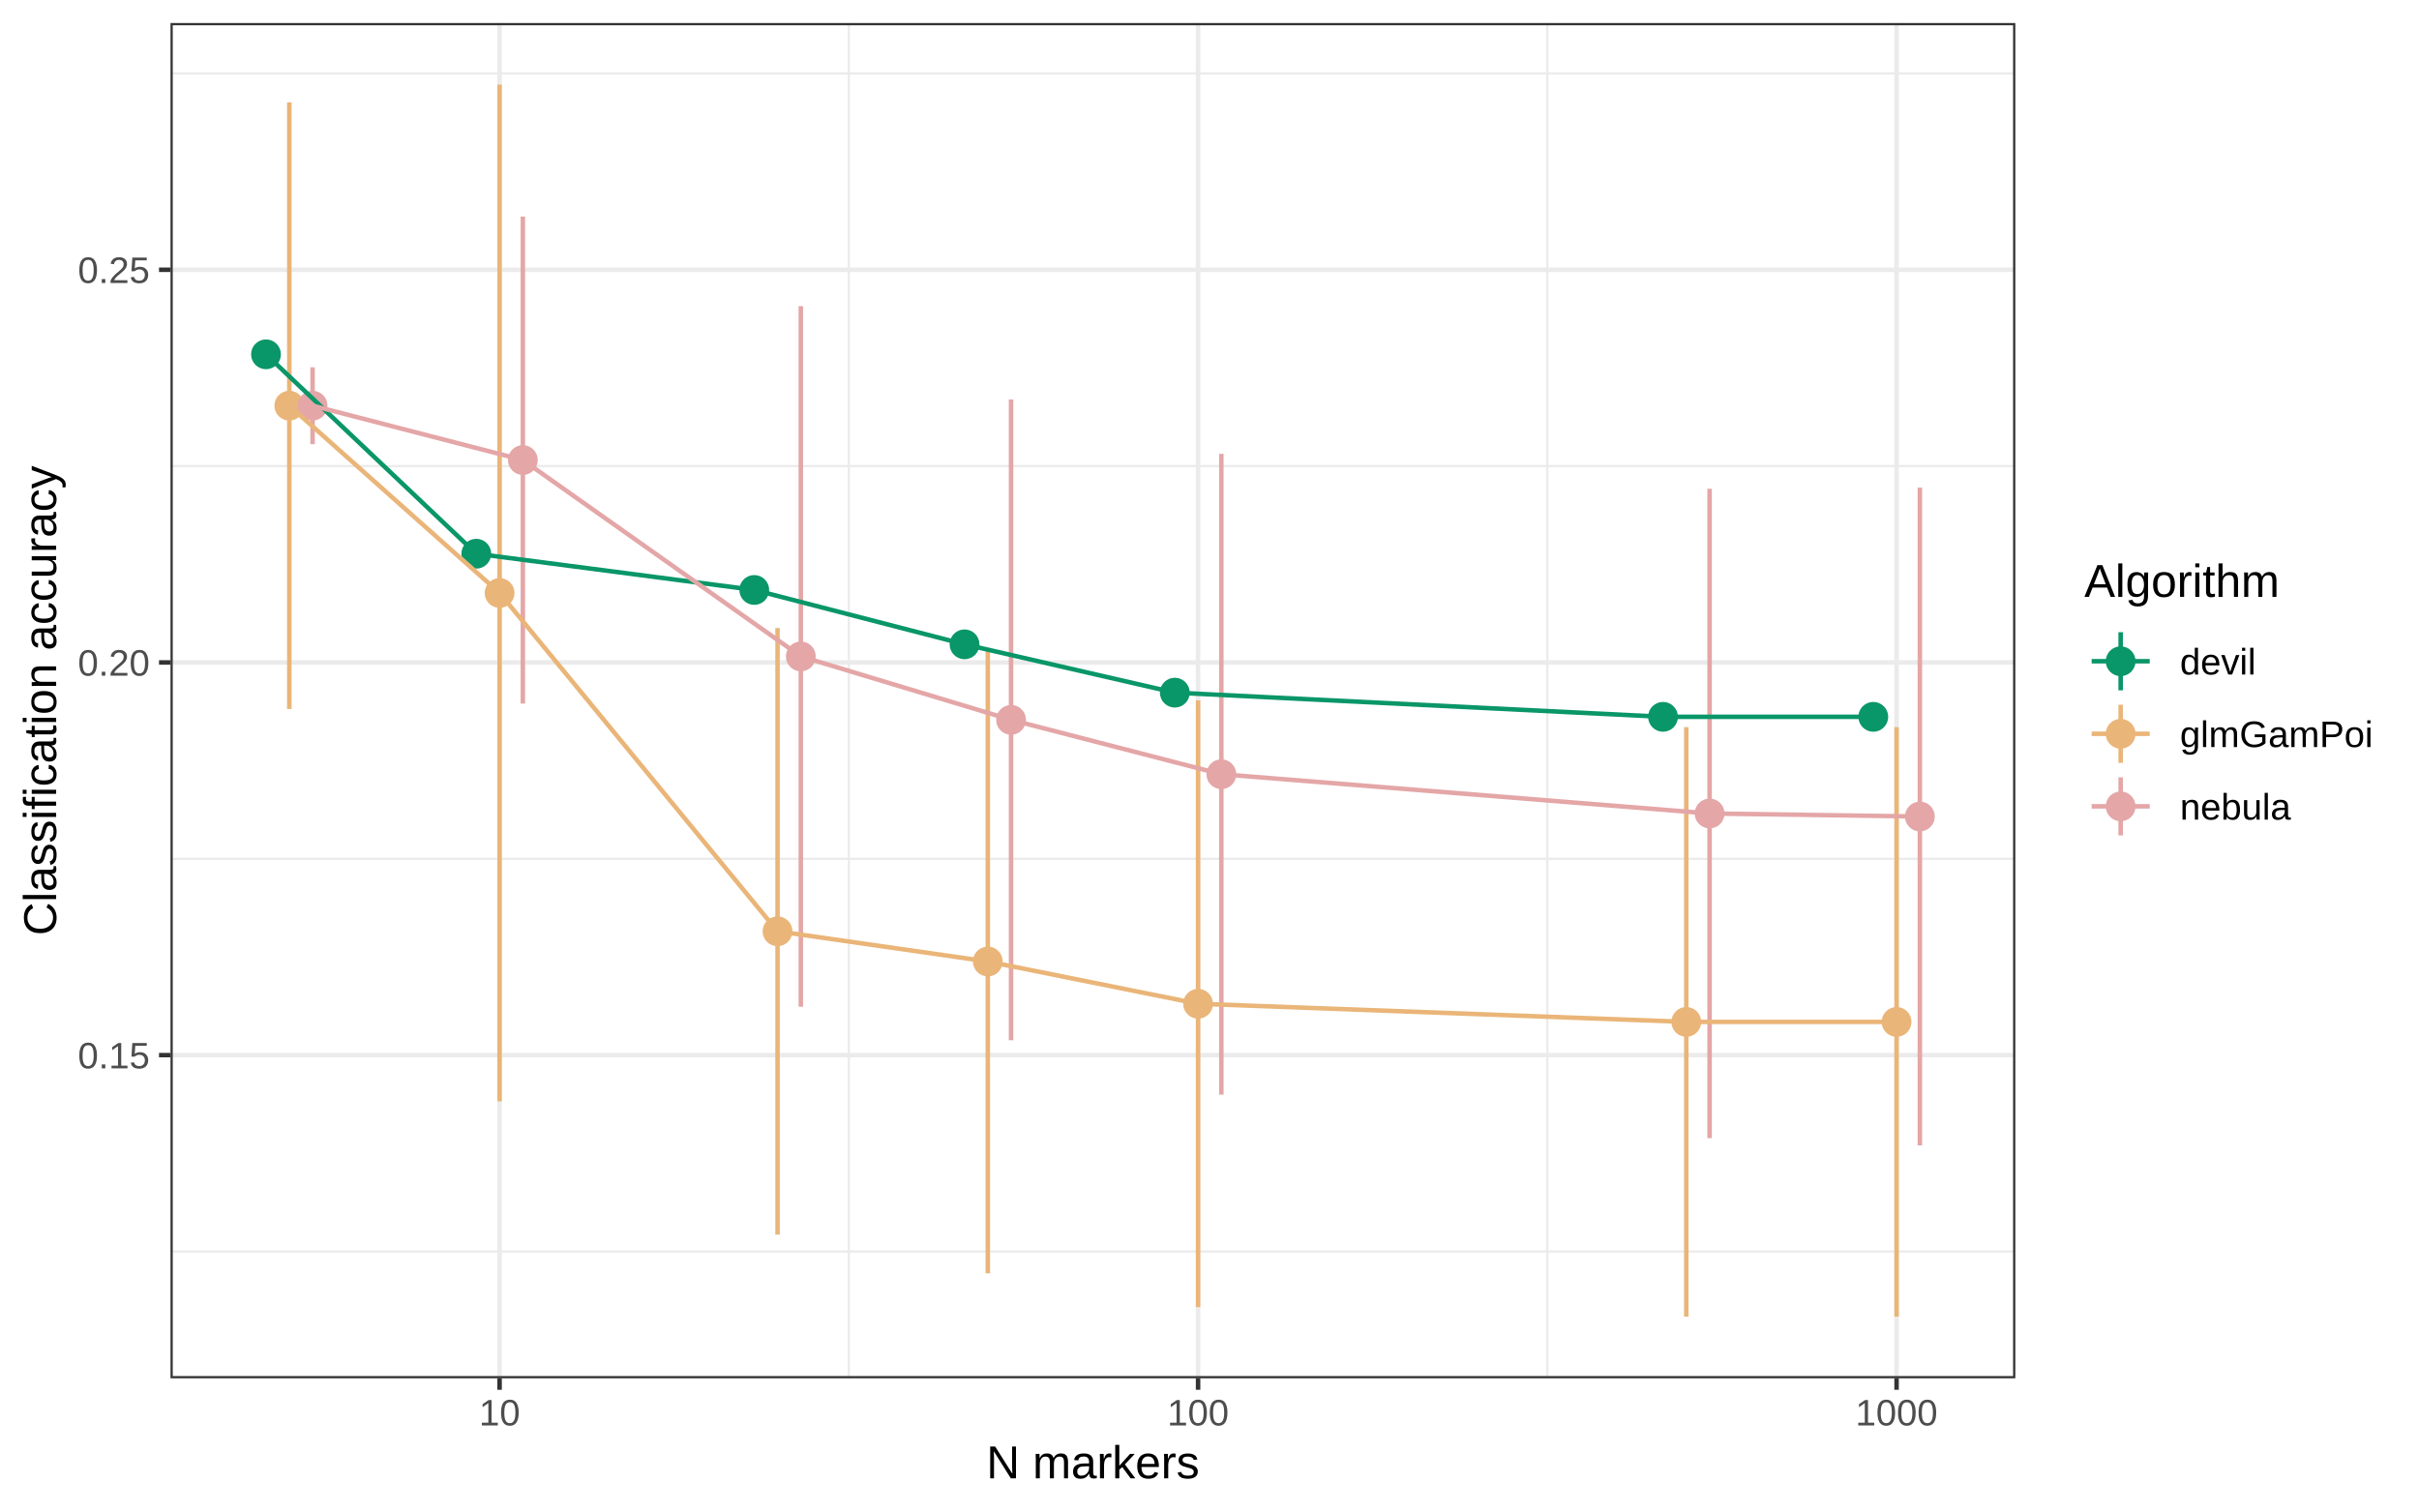
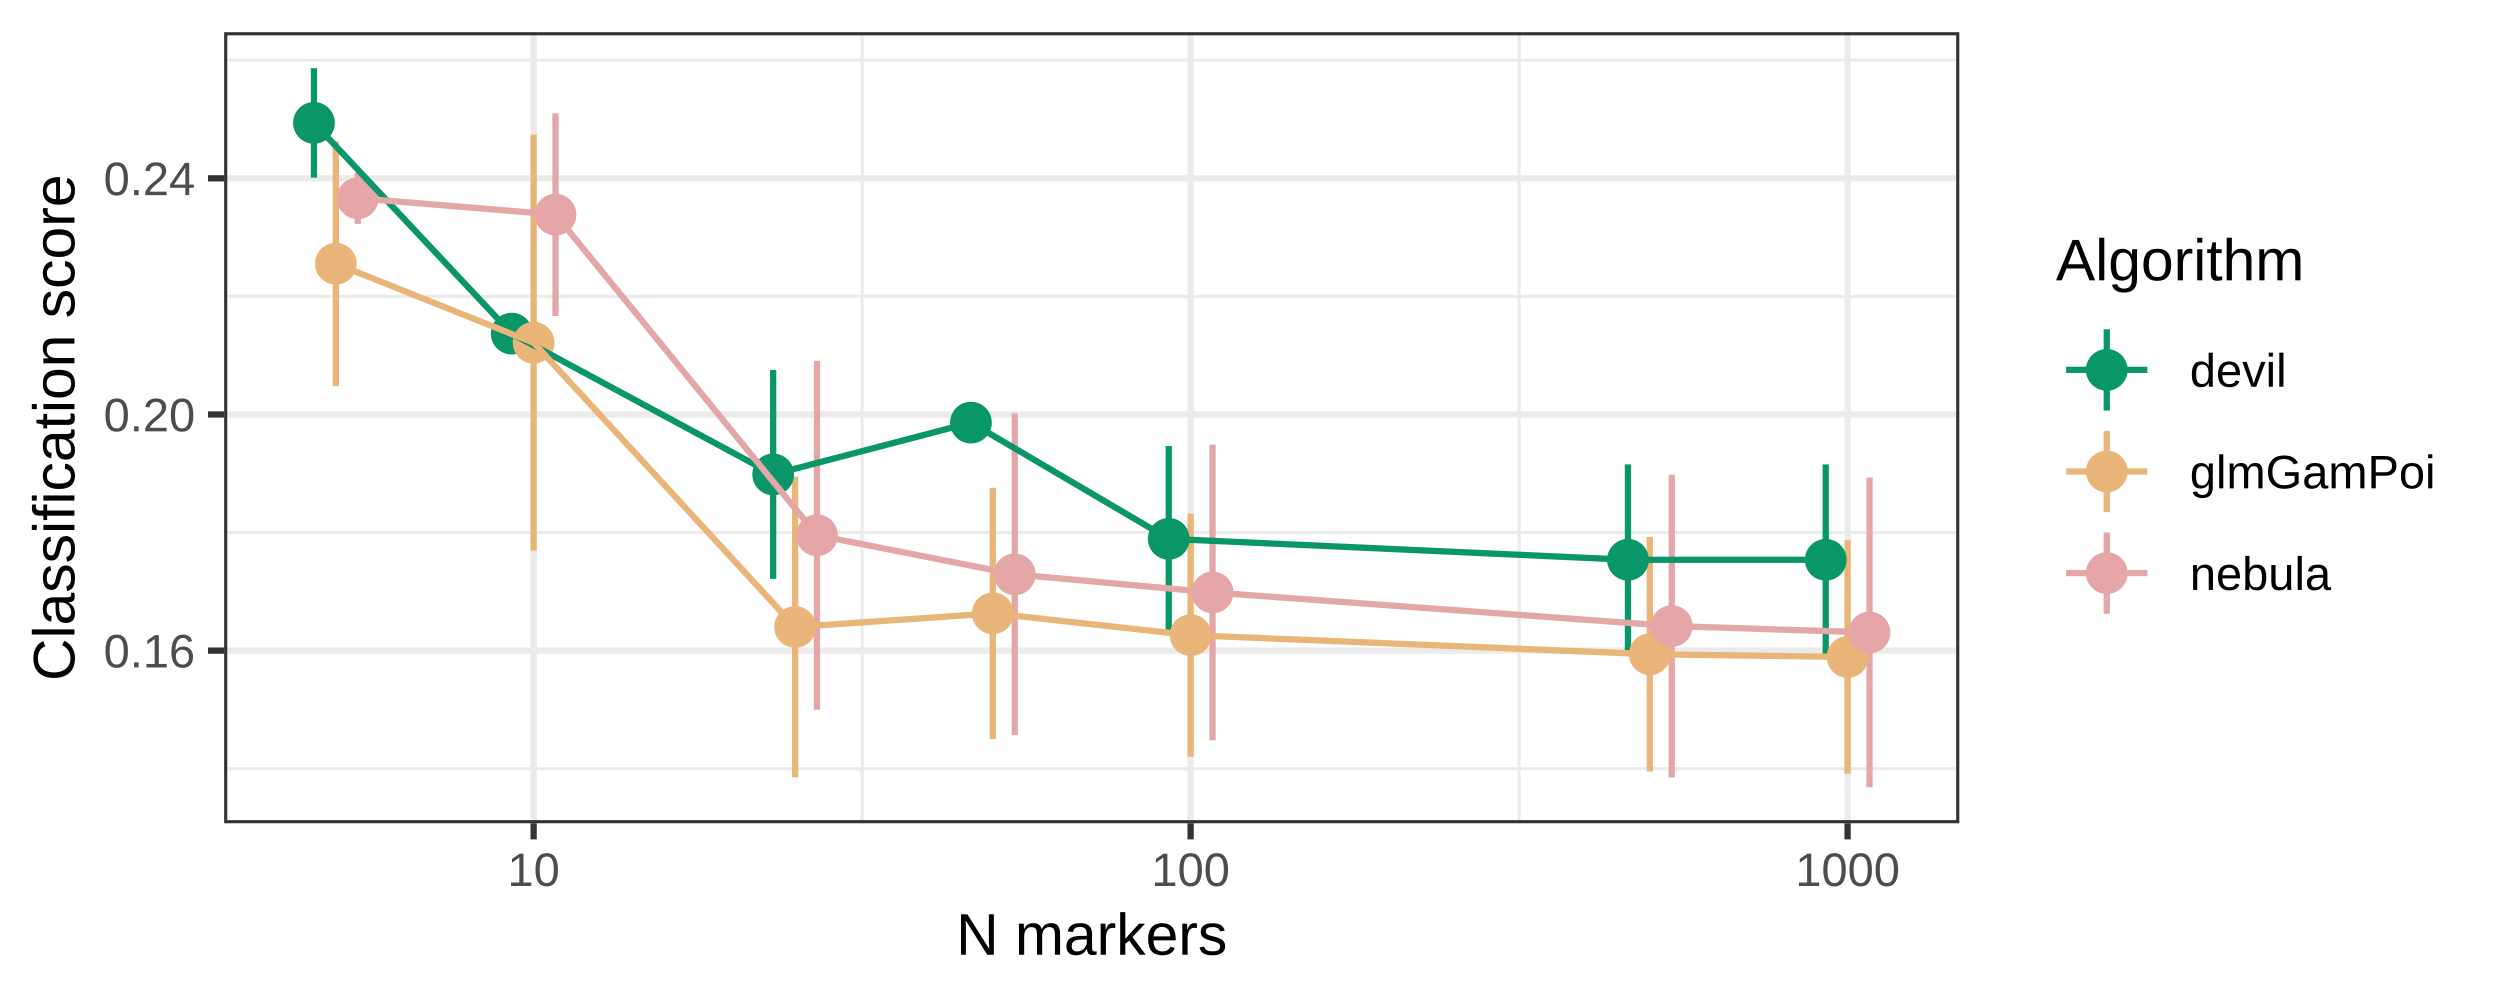
- <svg xmlns="http://www.w3.org/2000/svg" class="svglite" width="576.00pt" height="360.00pt" viewBox="0 0 576.00 360.00">
+ <svg xmlns="http://www.w3.org/2000/svg" class="svglite" width="425.20pt" height="170.08pt" viewBox="0 0 425.20 170.08">
  <defs>
    <style type="text/css">
    .svglite line, .svglite polyline, .svglite polygon, .svglite path, .svglite rect, .svglite circle {
      fill: none;
      stroke: #000000;
      stroke-linecap: round;
      stroke-linejoin: round;
      stroke-miterlimit: 10.00;
    }
    .svglite text {
      white-space: pre;
    }
  </style>
  </defs>
  <rect width="100%" height="100%" style="stroke: none; fill: #FFFFFF;" />
  <defs>
-     <clipPath id="cpMC4wMHw1NzYuMDB8MC4wMHwzNjAuMDA=">
-       <rect x="0.00" y="0.00" width="576.00" height="360.00" />
+     <clipPath id="cpMC4wMHw0MjUuMjB8MC4wMHwxNzAuMDg=">
+       <rect x="0.00" y="0.00" width="425.20" height="170.08" />
    </clipPath>
  </defs>
-   <g clip-path="url(#cpMC4wMHw1NzYuMDB8MC4wMHwzNjAuMDA=)">
-     <rect x="0.00" y="0.00" width="576.00" height="360.00" style="stroke-width: 1.07; stroke: #FFFFFF; fill: #FFFFFF;" />
+   <g clip-path="url(#cpMC4wMHw0MjUuMjB8MC4wMHwxNzAuMDg=)">
+     <rect x="0.00" y="0" width="425.20" height="170.08" style="stroke-width: 1.07; stroke: #FFFFFF; fill: #FFFFFF;" />
  </g>
  <defs>
-     <clipPath id="cpNDAuNjB8NDc5Ljg5fDUuNDh8MzI4LjI3">
-       <rect x="40.60" y="5.48" width="439.28" height="322.79" />
+     <clipPath id="cpMzguMTJ8MzMzLjI0fDUuNDh8MTQwLjAy">
+       <rect x="38.12" y="5.48" width="295.12" height="134.54" />
    </clipPath>
  </defs>
-   <g clip-path="url(#cpNDAuNjB8NDc5Ljg5fDUuNDh8MzI4LjI3)">
-     <rect x="40.60" y="5.48" width="439.28" height="322.79" style="stroke-width: 1.07; stroke: none; fill: #FFFFFF;" />
-     <polyline points="40.60,298.07 479.89,298.07 " style="stroke-width: 0.53; stroke: #EBEBEB; stroke-linecap: butt;" />
-     <polyline points="40.60,204.54 479.89,204.54 " style="stroke-width: 0.53; stroke: #EBEBEB; stroke-linecap: butt;" />
-     <polyline points="40.60,111.01 479.89,111.01 " style="stroke-width: 0.53; stroke: #EBEBEB; stroke-linecap: butt;" />
-     <polyline points="40.60,17.48 479.89,17.48 " style="stroke-width: 0.53; stroke: #EBEBEB; stroke-linecap: butt;" />
-     <polyline points="202.12,328.27 202.12,5.48 " style="stroke-width: 0.53; stroke: #EBEBEB; stroke-linecap: butt;" />
-     <polyline points="368.44,328.27 368.44,5.48 " style="stroke-width: 0.53; stroke: #EBEBEB; stroke-linecap: butt;" />
-     <polyline points="40.60,251.30 479.89,251.30 " style="stroke-width: 1.07; stroke: #EBEBEB; stroke-linecap: butt;" />
-     <polyline points="40.60,157.78 479.89,157.78 " style="stroke-width: 1.07; stroke: #EBEBEB; stroke-linecap: butt;" />
-     <polyline points="40.60,64.25 479.89,64.25 " style="stroke-width: 1.07; stroke: #EBEBEB; stroke-linecap: butt;" />
-     <polyline points="118.96,328.27 118.96,5.48 " style="stroke-width: 1.07; stroke: #EBEBEB; stroke-linecap: butt;" />
-     <polyline points="285.28,328.27 285.28,5.48 " style="stroke-width: 1.07; stroke: #EBEBEB; stroke-linecap: butt;" />
-     <polyline points="451.60,328.27 451.60,5.48 " style="stroke-width: 1.07; stroke: #EBEBEB; stroke-linecap: butt;" />
-     <line x1="63.34" y1="84.39" x2="63.34" y2="84.39" style="stroke-width: 1.07; stroke: #099668; stroke-linecap: butt;" />
-     <line x1="113.41" y1="131.88" x2="113.41" y2="131.88" style="stroke-width: 1.07; stroke: #099668; stroke-linecap: butt;" />
-     <line x1="179.60" y1="140.51" x2="179.60" y2="140.51" style="stroke-width: 1.07; stroke: #099668; stroke-linecap: butt;" />
-     <line x1="229.67" y1="153.46" x2="229.67" y2="153.46" style="stroke-width: 1.07; stroke: #099668; stroke-linecap: butt;" />
-     <line x1="279.74" y1="164.97" x2="279.74" y2="164.97" style="stroke-width: 1.07; stroke: #099668; stroke-linecap: butt;" />
-     <line x1="395.99" y1="170.73" x2="395.99" y2="170.73" style="stroke-width: 1.07; stroke: #099668; stroke-linecap: butt;" />
-     <line x1="446.06" y1="170.73" x2="446.06" y2="170.73" style="stroke-width: 1.07; stroke: #099668; stroke-linecap: butt;" />
-     <line x1="68.89" y1="168.86" x2="68.89" y2="24.38" style="stroke-width: 1.07; stroke: #EAB578; stroke-linecap: butt;" />
-     <line x1="118.96" y1="262.31" x2="118.96" y2="20.15" style="stroke-width: 1.07; stroke: #EAB578; stroke-linecap: butt;" />
-     <line x1="185.14" y1="294.05" x2="185.14" y2="149.57" style="stroke-width: 1.07; stroke: #EAB578; stroke-linecap: butt;" />
-     <line x1="235.21" y1="303.27" x2="235.21" y2="154.73" style="stroke-width: 1.07; stroke: #EAB578; stroke-linecap: butt;" />
-     <line x1="285.28" y1="311.31" x2="285.28" y2="166.83" style="stroke-width: 1.07; stroke: #EAB578; stroke-linecap: butt;" />
-     <line x1="401.53" y1="313.59" x2="401.53" y2="173.19" style="stroke-width: 1.07; stroke: #EAB578; stroke-linecap: butt;" />
-     <line x1="451.60" y1="313.59" x2="451.60" y2="173.19" style="stroke-width: 1.07; stroke: #EAB578; stroke-linecap: butt;" />
-     <line x1="74.43" y1="105.78" x2="74.43" y2="87.47" style="stroke-width: 1.07; stroke: #E4A6A7; stroke-linecap: butt;" />
-     <line x1="124.50" y1="167.57" x2="124.50" y2="51.58" style="stroke-width: 1.07; stroke: #E4A6A7; stroke-linecap: butt;" />
-     <line x1="190.69" y1="239.77" x2="190.69" y2="72.91" style="stroke-width: 1.07; stroke: #E4A6A7; stroke-linecap: butt;" />
-     <line x1="240.75" y1="247.75" x2="240.75" y2="95.14" style="stroke-width: 1.07; stroke: #E4A6A7; stroke-linecap: butt;" />
-     <line x1="290.82" y1="260.70" x2="290.82" y2="108.09" style="stroke-width: 1.07; stroke: #E4A6A7; stroke-linecap: butt;" />
-     <line x1="407.08" y1="271.07" x2="407.08" y2="116.42" style="stroke-width: 1.07; stroke: #E4A6A7; stroke-linecap: butt;" />
-     <line x1="457.15" y1="272.81" x2="457.15" y2="116.12" style="stroke-width: 1.07; stroke: #E4A6A7; stroke-linecap: butt;" />
-     <circle cx="63.34" cy="84.39" r="2.84" style="stroke-width: 1.42; stroke: #099668; fill: #099668;" />
-     <circle cx="113.41" cy="131.88" r="2.84" style="stroke-width: 1.42; stroke: #099668; fill: #099668;" />
-     <circle cx="179.60" cy="140.51" r="2.84" style="stroke-width: 1.42; stroke: #099668; fill: #099668;" />
-     <circle cx="229.67" cy="153.46" r="2.84" style="stroke-width: 1.42; stroke: #099668; fill: #099668;" />
-     <circle cx="279.74" cy="164.97" r="2.84" style="stroke-width: 1.42; stroke: #099668; fill: #099668;" />
-     <circle cx="395.99" cy="170.73" r="2.84" style="stroke-width: 1.42; stroke: #099668; fill: #099668;" />
-     <circle cx="446.06" cy="170.73" r="2.84" style="stroke-width: 1.42; stroke: #099668; fill: #099668;" />
-     <circle cx="68.89" cy="96.62" r="2.84" style="stroke-width: 1.42; stroke: #EAB578; fill: #EAB578;" />
-     <circle cx="118.96" cy="141.23" r="2.84" style="stroke-width: 1.42; stroke: #EAB578; fill: #EAB578;" />
-     <circle cx="185.14" cy="221.81" r="2.84" style="stroke-width: 1.42; stroke: #EAB578; fill: #EAB578;" />
-     <circle cx="235.21" cy="229.00" r="2.84" style="stroke-width: 1.42; stroke: #EAB578; fill: #EAB578;" />
-     <circle cx="285.28" cy="239.07" r="2.84" style="stroke-width: 1.42; stroke: #EAB578; fill: #EAB578;" />
-     <circle cx="401.53" cy="243.39" r="2.84" style="stroke-width: 1.42; stroke: #EAB578; fill: #EAB578;" />
-     <circle cx="451.60" cy="243.39" r="2.84" style="stroke-width: 1.42; stroke: #EAB578; fill: #EAB578;" />
-     <circle cx="74.43" cy="96.62" r="2.84" style="stroke-width: 1.42; stroke: #E4A6A7; fill: #E4A6A7;" />
-     <circle cx="124.50" cy="109.57" r="2.84" style="stroke-width: 1.42; stroke: #E4A6A7; fill: #E4A6A7;" />
-     <circle cx="190.69" cy="156.34" r="2.84" style="stroke-width: 1.42; stroke: #E4A6A7; fill: #E4A6A7;" />
-     <circle cx="240.75" cy="171.45" r="2.84" style="stroke-width: 1.42; stroke: #E4A6A7; fill: #E4A6A7;" />
-     <circle cx="290.82" cy="184.40" r="2.84" style="stroke-width: 1.42; stroke: #E4A6A7; fill: #E4A6A7;" />
-     <circle cx="407.08" cy="193.75" r="2.84" style="stroke-width: 1.42; stroke: #E4A6A7; fill: #E4A6A7;" />
-     <circle cx="457.15" cy="194.47" r="2.84" style="stroke-width: 1.42; stroke: #E4A6A7; fill: #E4A6A7;" />
-     <polyline points="63.34,84.39 113.41,131.88 179.60,140.51 229.67,153.46 279.74,164.97 395.99,170.73 446.06,170.73 " style="stroke-width: 1.07; stroke: #099668; stroke-linecap: butt;" />
-     <polyline points="68.89,96.62 118.96,141.23 185.14,221.81 235.21,229.00 285.28,239.07 401.53,243.39 451.60,243.39 " style="stroke-width: 1.07; stroke: #EAB578; stroke-linecap: butt;" />
-     <polyline points="74.43,96.62 124.50,109.57 190.69,156.34 240.75,171.45 290.82,184.40 407.08,193.75 457.15,194.47 " style="stroke-width: 1.07; stroke: #E4A6A7; stroke-linecap: butt;" />
-     <rect x="40.60" y="5.48" width="439.28" height="322.79" style="stroke-width: 1.07; stroke: #333333;" />
+   <g clip-path="url(#cpMzguMTJ8MzMzLjI0fDUuNDh8MTQwLjAy)">
+     <rect x="38.12" y="5.48" width="295.12" height="134.54" style="stroke-width: 1.07; stroke: none; fill: #FFFFFF;" />
+     <polyline points="38.12,130.74 333.24,130.74 " style="stroke-width: 0.53; stroke: #EBEBEB; stroke-linecap: butt;" />
+     <polyline points="38.12,90.57 333.24,90.57 " style="stroke-width: 0.53; stroke: #EBEBEB; stroke-linecap: butt;" />
+     <polyline points="38.12,50.41 333.24,50.41 " style="stroke-width: 0.53; stroke: #EBEBEB; stroke-linecap: butt;" />
+     <polyline points="38.12,10.24 333.24,10.24 " style="stroke-width: 0.53; stroke: #EBEBEB; stroke-linecap: butt;" />
+     <polyline points="146.63,140.02 146.63,5.48 " style="stroke-width: 0.53; stroke: #EBEBEB; stroke-linecap: butt;" />
+     <polyline points="258.37,140.02 258.37,5.48 " style="stroke-width: 0.53; stroke: #EBEBEB; stroke-linecap: butt;" />
+     <polyline points="38.12,110.66 333.24,110.66 " style="stroke-width: 1.07; stroke: #EBEBEB; stroke-linecap: butt;" />
+     <polyline points="38.12,70.49 333.24,70.49 " style="stroke-width: 1.07; stroke: #EBEBEB; stroke-linecap: butt;" />
+     <polyline points="38.12,30.33 333.24,30.33 " style="stroke-width: 1.07; stroke: #EBEBEB; stroke-linecap: butt;" />
+     <polyline points="90.76,140.02 90.76,5.48 " style="stroke-width: 1.07; stroke: #EBEBEB; stroke-linecap: butt;" />
+     <polyline points="202.50,140.02 202.50,5.48 " style="stroke-width: 1.07; stroke: #EBEBEB; stroke-linecap: butt;" />
+     <polyline points="314.24,140.02 314.24,5.48 " style="stroke-width: 1.07; stroke: #EBEBEB; stroke-linecap: butt;" />
+     <line x1="53.40" y1="30.21" x2="53.40" y2="11.60" style="stroke-width: 1.07; stroke: #099668; stroke-linecap: butt;" />
+     <line x1="87.03" y1="58.01" x2="87.03" y2="55.47" style="stroke-width: 1.07; stroke: #099668; stroke-linecap: butt;" />
+     <line x1="131.50" y1="98.45" x2="131.50" y2="62.92" style="stroke-width: 1.07; stroke: #099668; stroke-linecap: butt;" />
+     <line x1="165.14" y1="75.27" x2="165.14" y2="68.50" style="stroke-width: 1.07; stroke: #099668; stroke-linecap: butt;" />
+     <line x1="198.78" y1="107.45" x2="198.78" y2="75.86" style="stroke-width: 1.07; stroke: #099668; stroke-linecap: butt;" />
+     <line x1="276.88" y1="111.43" x2="276.88" y2="78.99" style="stroke-width: 1.07; stroke: #099668; stroke-linecap: butt;" />
+     <line x1="310.52" y1="111.43" x2="310.52" y2="78.99" style="stroke-width: 1.07; stroke: #099668; stroke-linecap: butt;" />
+     <line x1="57.12" y1="65.66" x2="57.12" y2="24.03" style="stroke-width: 1.07; stroke: #EAB578; stroke-linecap: butt;" />
+     <line x1="90.76" y1="93.66" x2="90.76" y2="22.91" style="stroke-width: 1.07; stroke: #EAB578; stroke-linecap: butt;" />
+     <line x1="135.23" y1="132.20" x2="135.23" y2="81.08" style="stroke-width: 1.07; stroke: #EAB578; stroke-linecap: butt;" />
+     <line x1="168.86" y1="125.69" x2="168.86" y2="82.96" style="stroke-width: 1.07; stroke: #EAB578; stroke-linecap: butt;" />
+     <line x1="202.50" y1="128.71" x2="202.50" y2="87.35" style="stroke-width: 1.07; stroke: #EAB578; stroke-linecap: butt;" />
+     <line x1="280.60" y1="131.22" x2="280.60" y2="91.32" style="stroke-width: 1.07; stroke: #EAB578; stroke-linecap: butt;" />
+     <line x1="314.24" y1="131.59" x2="314.24" y2="91.88" style="stroke-width: 1.07; stroke: #EAB578; stroke-linecap: butt;" />
+     <line x1="60.85" y1="38.08" x2="60.85" y2="29.37" style="stroke-width: 1.07; stroke: #E4A6A7; stroke-linecap: butt;" />
+     <line x1="94.48" y1="53.74" x2="94.48" y2="19.27" style="stroke-width: 1.07; stroke: #E4A6A7; stroke-linecap: butt;" />
+     <line x1="138.95" y1="120.70" x2="138.95" y2="61.37" style="stroke-width: 1.07; stroke: #E4A6A7; stroke-linecap: butt;" />
+     <line x1="172.59" y1="125.03" x2="172.59" y2="70.33" style="stroke-width: 1.07; stroke: #E4A6A7; stroke-linecap: butt;" />
+     <line x1="206.23" y1="125.92" x2="206.23" y2="75.62" style="stroke-width: 1.07; stroke: #E4A6A7; stroke-linecap: butt;" />
+     <line x1="284.33" y1="132.23" x2="284.33" y2="80.74" style="stroke-width: 1.07; stroke: #E4A6A7; stroke-linecap: butt;" />
+     <line x1="317.97" y1="133.91" x2="317.97" y2="81.22" style="stroke-width: 1.07; stroke: #E4A6A7; stroke-linecap: butt;" />
+     <circle cx="53.40" cy="20.90" r="2.84" style="stroke-width: 1.42; stroke: #099668; fill: #099668;" />
+     <circle cx="87.03" cy="56.74" r="2.84" style="stroke-width: 1.42; stroke: #099668; fill: #099668;" />
+     <circle cx="131.50" cy="80.69" r="2.84" style="stroke-width: 1.42; stroke: #099668; fill: #099668;" />
+     <circle cx="165.14" cy="71.88" r="2.84" style="stroke-width: 1.42; stroke: #099668; fill: #099668;" />
+     <circle cx="198.78" cy="91.65" r="2.84" style="stroke-width: 1.42; stroke: #099668; fill: #099668;" />
+     <circle cx="276.88" cy="95.21" r="2.84" style="stroke-width: 1.42; stroke: #099668; fill: #099668;" />
+     <circle cx="310.52" cy="95.21" r="2.84" style="stroke-width: 1.42; stroke: #099668; fill: #099668;" />
+     <circle cx="57.12" cy="44.85" r="2.84" style="stroke-width: 1.42; stroke: #EAB578; fill: #EAB578;" />
+     <circle cx="90.76" cy="58.29" r="2.84" style="stroke-width: 1.42; stroke: #EAB578; fill: #EAB578;" />
+     <circle cx="135.23" cy="106.64" r="2.84" style="stroke-width: 1.42; stroke: #EAB578; fill: #EAB578;" />
+     <circle cx="168.86" cy="104.32" r="2.84" style="stroke-width: 1.42; stroke: #EAB578; fill: #EAB578;" />
+     <circle cx="202.50" cy="108.03" r="2.84" style="stroke-width: 1.42; stroke: #EAB578; fill: #EAB578;" />
+     <circle cx="280.60" cy="111.27" r="2.84" style="stroke-width: 1.42; stroke: #EAB578; fill: #EAB578;" />
+     <circle cx="314.24" cy="111.74" r="2.84" style="stroke-width: 1.42; stroke: #EAB578; fill: #EAB578;" />
+     <circle cx="60.85" cy="33.72" r="2.84" style="stroke-width: 1.42; stroke: #E4A6A7; fill: #E4A6A7;" />
+     <circle cx="94.48" cy="36.50" r="2.84" style="stroke-width: 1.42; stroke: #E4A6A7; fill: #E4A6A7;" />
+     <circle cx="138.95" cy="91.04" r="2.84" style="stroke-width: 1.42; stroke: #E4A6A7; fill: #E4A6A7;" />
+     <circle cx="172.59" cy="97.68" r="2.84" style="stroke-width: 1.42; stroke: #E4A6A7; fill: #E4A6A7;" />
+     <circle cx="206.23" cy="100.77" r="2.84" style="stroke-width: 1.42; stroke: #E4A6A7; fill: #E4A6A7;" />
+     <circle cx="284.33" cy="106.48" r="2.84" style="stroke-width: 1.42; stroke: #E4A6A7; fill: #E4A6A7;" />
+     <circle cx="317.97" cy="107.57" r="2.84" style="stroke-width: 1.42; stroke: #E4A6A7; fill: #E4A6A7;" />
+     <polyline points="53.40,20.90 87.03,56.74 131.50,80.69 165.14,71.88 198.78,91.65 276.88,95.21 310.52,95.21 " style="stroke-width: 1.07; stroke: #099668; stroke-linecap: butt;" />
+     <polyline points="57.12,44.85 90.76,58.29 135.23,106.64 168.86,104.32 202.50,108.03 280.60,111.27 314.24,111.74 " style="stroke-width: 1.07; stroke: #EAB578; stroke-linecap: butt;" />
+     <polyline points="60.85,33.72 94.48,36.50 138.95,91.04 172.59,97.68 206.23,100.77 284.33,106.48 317.97,107.57 " style="stroke-width: 1.07; stroke: #E4A6A7; stroke-linecap: butt;" />
+     <rect x="38.12" y="5.48" width="295.12" height="134.54" style="stroke-width: 1.07; stroke: #333333;" />
  </g>
-   <g clip-path="url(#cpMC4wMHw1NzYuMDB8MC4wMHwzNjAuMDA=)">
-     <text x="35.67" y="254.46" text-anchor="end" style="font-size: 8.80px;fill: #4D4D4D; font-family: &quot;Arial&quot;;" textLength="17.13px" lengthAdjust="spacingAndGlyphs">0.15</text>
-     <text x="35.67" y="160.93" text-anchor="end" style="font-size: 8.80px;fill: #4D4D4D; font-family: &quot;Arial&quot;;" textLength="17.13px" lengthAdjust="spacingAndGlyphs">0.20</text>
-     <text x="35.67" y="67.40" text-anchor="end" style="font-size: 8.80px;fill: #4D4D4D; font-family: &quot;Arial&quot;;" textLength="17.13px" lengthAdjust="spacingAndGlyphs">0.25</text>
-     <polyline points="37.86,251.30 40.60,251.30 " style="stroke-width: 1.07; stroke: #333333; stroke-linecap: butt;" />
-     <polyline points="37.86,157.78 40.60,157.78 " style="stroke-width: 1.07; stroke: #333333; stroke-linecap: butt;" />
-     <polyline points="37.86,64.25 40.60,64.25 " style="stroke-width: 1.07; stroke: #333333; stroke-linecap: butt;" />
-     <polyline points="118.96,331.01 118.96,328.27 " style="stroke-width: 1.07; stroke: #333333; stroke-linecap: butt;" />
-     <polyline points="285.28,331.01 285.28,328.27 " style="stroke-width: 1.07; stroke: #333333; stroke-linecap: butt;" />
-     <polyline points="451.60,331.01 451.60,328.27 " style="stroke-width: 1.07; stroke: #333333; stroke-linecap: butt;" />
-     <text x="118.96" y="339.50" text-anchor="middle" style="font-size: 8.80px;fill: #4D4D4D; font-family: &quot;Arial&quot;;" textLength="9.79px" lengthAdjust="spacingAndGlyphs">10</text>
-     <text x="285.28" y="339.50" text-anchor="middle" style="font-size: 8.80px;fill: #4D4D4D; font-family: &quot;Arial&quot;;" textLength="14.69px" lengthAdjust="spacingAndGlyphs">100</text>
-     <text x="451.60" y="339.50" text-anchor="middle" style="font-size: 8.80px;fill: #4D4D4D; font-family: &quot;Arial&quot;;" textLength="19.58px" lengthAdjust="spacingAndGlyphs">1000</text>
-     <text x="260.24" y="352.09" text-anchor="middle" style="font-size: 11.00px; font-family: &quot;Arial&quot;;" textLength="50.73px" lengthAdjust="spacingAndGlyphs">N markers</text>
-     <text transform="translate(13.37,166.87) rotate(-90)" text-anchor="middle" style="font-size: 11.00px; font-family: &quot;Arial&quot;;" textLength="111.87px" lengthAdjust="spacingAndGlyphs">Classification accuracy</text>
-     <rect x="490.84" y="127.57" width="79.68" height="78.60" style="stroke-width: 1.07; stroke: none; fill: #FFFFFF;" />
-     <text x="496.32" y="142.16" style="font-size: 11.00px; font-family: &quot;Arial&quot;;" textLength="46.46px" lengthAdjust="spacingAndGlyphs">Algorithm</text>
-     <rect x="496.32" y="148.85" width="17.28" height="17.28" style="stroke-width: 1.07; stroke: none; fill: #FFFFFF;" />
-     <line x1="504.96" y1="164.41" x2="504.96" y2="150.58" style="stroke-width: 1.07; stroke: #099668; stroke-linecap: butt;" />
-     <circle cx="504.96" cy="157.49" r="2.84" style="stroke-width: 1.42; stroke: #099668; fill: #099668;" />
-     <line x1="498.05" y1="157.49" x2="511.88" y2="157.49" style="stroke-width: 1.07; stroke: #099668; stroke-linecap: butt;" />
-     <rect x="496.32" y="166.13" width="17.28" height="17.28" style="stroke-width: 1.07; stroke: none; fill: #FFFFFF;" />
-     <line x1="504.96" y1="181.69" x2="504.96" y2="167.86" style="stroke-width: 1.07; stroke: #EAB578; stroke-linecap: butt;" />
-     <circle cx="504.96" cy="174.77" r="2.84" style="stroke-width: 1.42; stroke: #EAB578; fill: #EAB578;" />
-     <line x1="498.05" y1="174.77" x2="511.88" y2="174.77" style="stroke-width: 1.07; stroke: #EAB578; stroke-linecap: butt;" />
-     <rect x="496.32" y="183.41" width="17.28" height="17.28" style="stroke-width: 1.07; stroke: none; fill: #FFFFFF;" />
-     <line x1="504.96" y1="198.97" x2="504.96" y2="185.14" style="stroke-width: 1.07; stroke: #E4A6A7; stroke-linecap: butt;" />
-     <circle cx="504.96" cy="192.05" r="2.84" style="stroke-width: 1.42; stroke: #E4A6A7; fill: #E4A6A7;" />
-     <line x1="498.05" y1="192.05" x2="511.88" y2="192.05" style="stroke-width: 1.07; stroke: #E4A6A7; stroke-linecap: butt;" />
-     <text x="519.08" y="160.65" style="font-size: 8.80px; font-family: &quot;Arial&quot;;" textLength="18.09px" lengthAdjust="spacingAndGlyphs">devil</text>
-     <text x="519.08" y="177.93" style="font-size: 8.80px; font-family: &quot;Arial&quot;;" textLength="45.96px" lengthAdjust="spacingAndGlyphs">glmGamPoi</text>
-     <text x="519.08" y="195.21" style="font-size: 8.80px; font-family: &quot;Arial&quot;;" textLength="26.43px" lengthAdjust="spacingAndGlyphs">nebula</text>
+   <g clip-path="url(#cpMC4wMHw0MjUuMjB8MC4wMHwxNzAuMDg=)">
+     <text x="33.19" y="113.52" text-anchor="end" style="font-size: 8.00px;fill: #4D4D4D; font-family: &quot;Arial&quot;;" textLength="15.57px" lengthAdjust="spacingAndGlyphs">0.16</text>
+     <text x="33.19" y="73.36" text-anchor="end" style="font-size: 8.00px;fill: #4D4D4D; font-family: &quot;Arial&quot;;" textLength="15.57px" lengthAdjust="spacingAndGlyphs">0.20</text>
+     <text x="33.19" y="33.19" text-anchor="end" style="font-size: 8.00px;fill: #4D4D4D; font-family: &quot;Arial&quot;;" textLength="15.57px" lengthAdjust="spacingAndGlyphs">0.24</text>
+     <polyline points="35.38,110.66 38.12,110.66 " style="stroke-width: 1.07; stroke: #333333; stroke-linecap: butt;" />
+     <polyline points="35.38,70.49 38.12,70.49 " style="stroke-width: 1.07; stroke: #333333; stroke-linecap: butt;" />
+     <polyline points="35.38,30.33 38.12,30.33 " style="stroke-width: 1.07; stroke: #333333; stroke-linecap: butt;" />
+     <polyline points="90.76,142.76 90.76,140.02 " style="stroke-width: 1.07; stroke: #333333; stroke-linecap: butt;" />
+     <polyline points="202.50,142.76 202.50,140.02 " style="stroke-width: 1.07; stroke: #333333; stroke-linecap: butt;" />
+     <polyline points="314.24,142.76 314.24,140.02 " style="stroke-width: 1.07; stroke: #333333; stroke-linecap: butt;" />
+     <text x="90.76" y="150.69" text-anchor="middle" style="font-size: 8.00px;fill: #4D4D4D; font-family: &quot;Arial&quot;;" textLength="8.90px" lengthAdjust="spacingAndGlyphs">10</text>
+     <text x="202.50" y="150.69" text-anchor="middle" style="font-size: 8.00px;fill: #4D4D4D; font-family: &quot;Arial&quot;;" textLength="13.35px" lengthAdjust="spacingAndGlyphs">100</text>
+     <text x="314.24" y="150.69" text-anchor="middle" style="font-size: 8.00px;fill: #4D4D4D; font-family: &quot;Arial&quot;;" textLength="17.80px" lengthAdjust="spacingAndGlyphs">1000</text>
+     <text x="185.68" y="162.38" text-anchor="middle" style="font-size: 10.00px; font-family: &quot;Arial&quot;;" textLength="46.11px" lengthAdjust="spacingAndGlyphs">N markers</text>
+     <text transform="translate(12.66,72.75) rotate(-90)" text-anchor="middle" style="font-size: 10.00px; font-family: &quot;Arial&quot;;" textLength="86.13px" lengthAdjust="spacingAndGlyphs">Classification score</text>
+     <rect x="344.20" y="33.91" width="75.51" height="77.67" style="stroke-width: 1.07; stroke: none; fill: #FFFFFF;" />
+     <text x="349.68" y="47.68" style="font-size: 10.00px; font-family: &quot;Arial&quot;;" textLength="42.24px" lengthAdjust="spacingAndGlyphs">Algorithm</text>
+     <rect x="349.68" y="54.27" width="17.28" height="17.28" style="stroke-width: 1.07; stroke: none; fill: #FFFFFF;" />
+     <line x1="358.32" y1="69.82" x2="358.32" y2="56.00" style="stroke-width: 1.07; stroke: #099668; stroke-linecap: butt;" />
+     <circle cx="358.32" cy="62.91" r="2.84" style="stroke-width: 1.42; stroke: #099668; fill: #099668;" />
+     <line x1="351.41" y1="62.91" x2="365.23" y2="62.91" style="stroke-width: 1.07; stroke: #099668; stroke-linecap: butt;" />
+     <rect x="349.68" y="71.55" width="17.28" height="17.28" style="stroke-width: 1.07; stroke: none; fill: #FFFFFF;" />
+     <line x1="358.32" y1="87.10" x2="358.32" y2="73.28" style="stroke-width: 1.07; stroke: #EAB578; stroke-linecap: butt;" />
+     <circle cx="358.32" cy="80.19" r="2.84" style="stroke-width: 1.42; stroke: #EAB578; fill: #EAB578;" />
+     <line x1="351.41" y1="80.19" x2="365.23" y2="80.19" style="stroke-width: 1.07; stroke: #EAB578; stroke-linecap: butt;" />
+     <rect x="349.68" y="88.83" width="17.28" height="17.28" style="stroke-width: 1.07; stroke: none; fill: #FFFFFF;" />
+     <line x1="358.32" y1="104.38" x2="358.32" y2="90.56" style="stroke-width: 1.07; stroke: #E4A6A7; stroke-linecap: butt;" />
+     <circle cx="358.32" cy="97.47" r="2.84" style="stroke-width: 1.42; stroke: #E4A6A7; fill: #E4A6A7;" />
+     <line x1="351.41" y1="97.47" x2="365.23" y2="97.47" style="stroke-width: 1.07; stroke: #E4A6A7; stroke-linecap: butt;" />
+     <text x="372.44" y="65.78" style="font-size: 8.00px; font-family: &quot;Arial&quot;;" textLength="16.46px" lengthAdjust="spacingAndGlyphs">devil</text>
+     <text x="372.44" y="83.06" style="font-size: 8.00px; font-family: &quot;Arial&quot;;" textLength="41.80px" lengthAdjust="spacingAndGlyphs">glmGamPoi</text>
+     <text x="372.44" y="100.34" style="font-size: 8.00px; font-family: &quot;Arial&quot;;" textLength="24.03px" lengthAdjust="spacingAndGlyphs">nebula</text>
  </g>
</svg>
